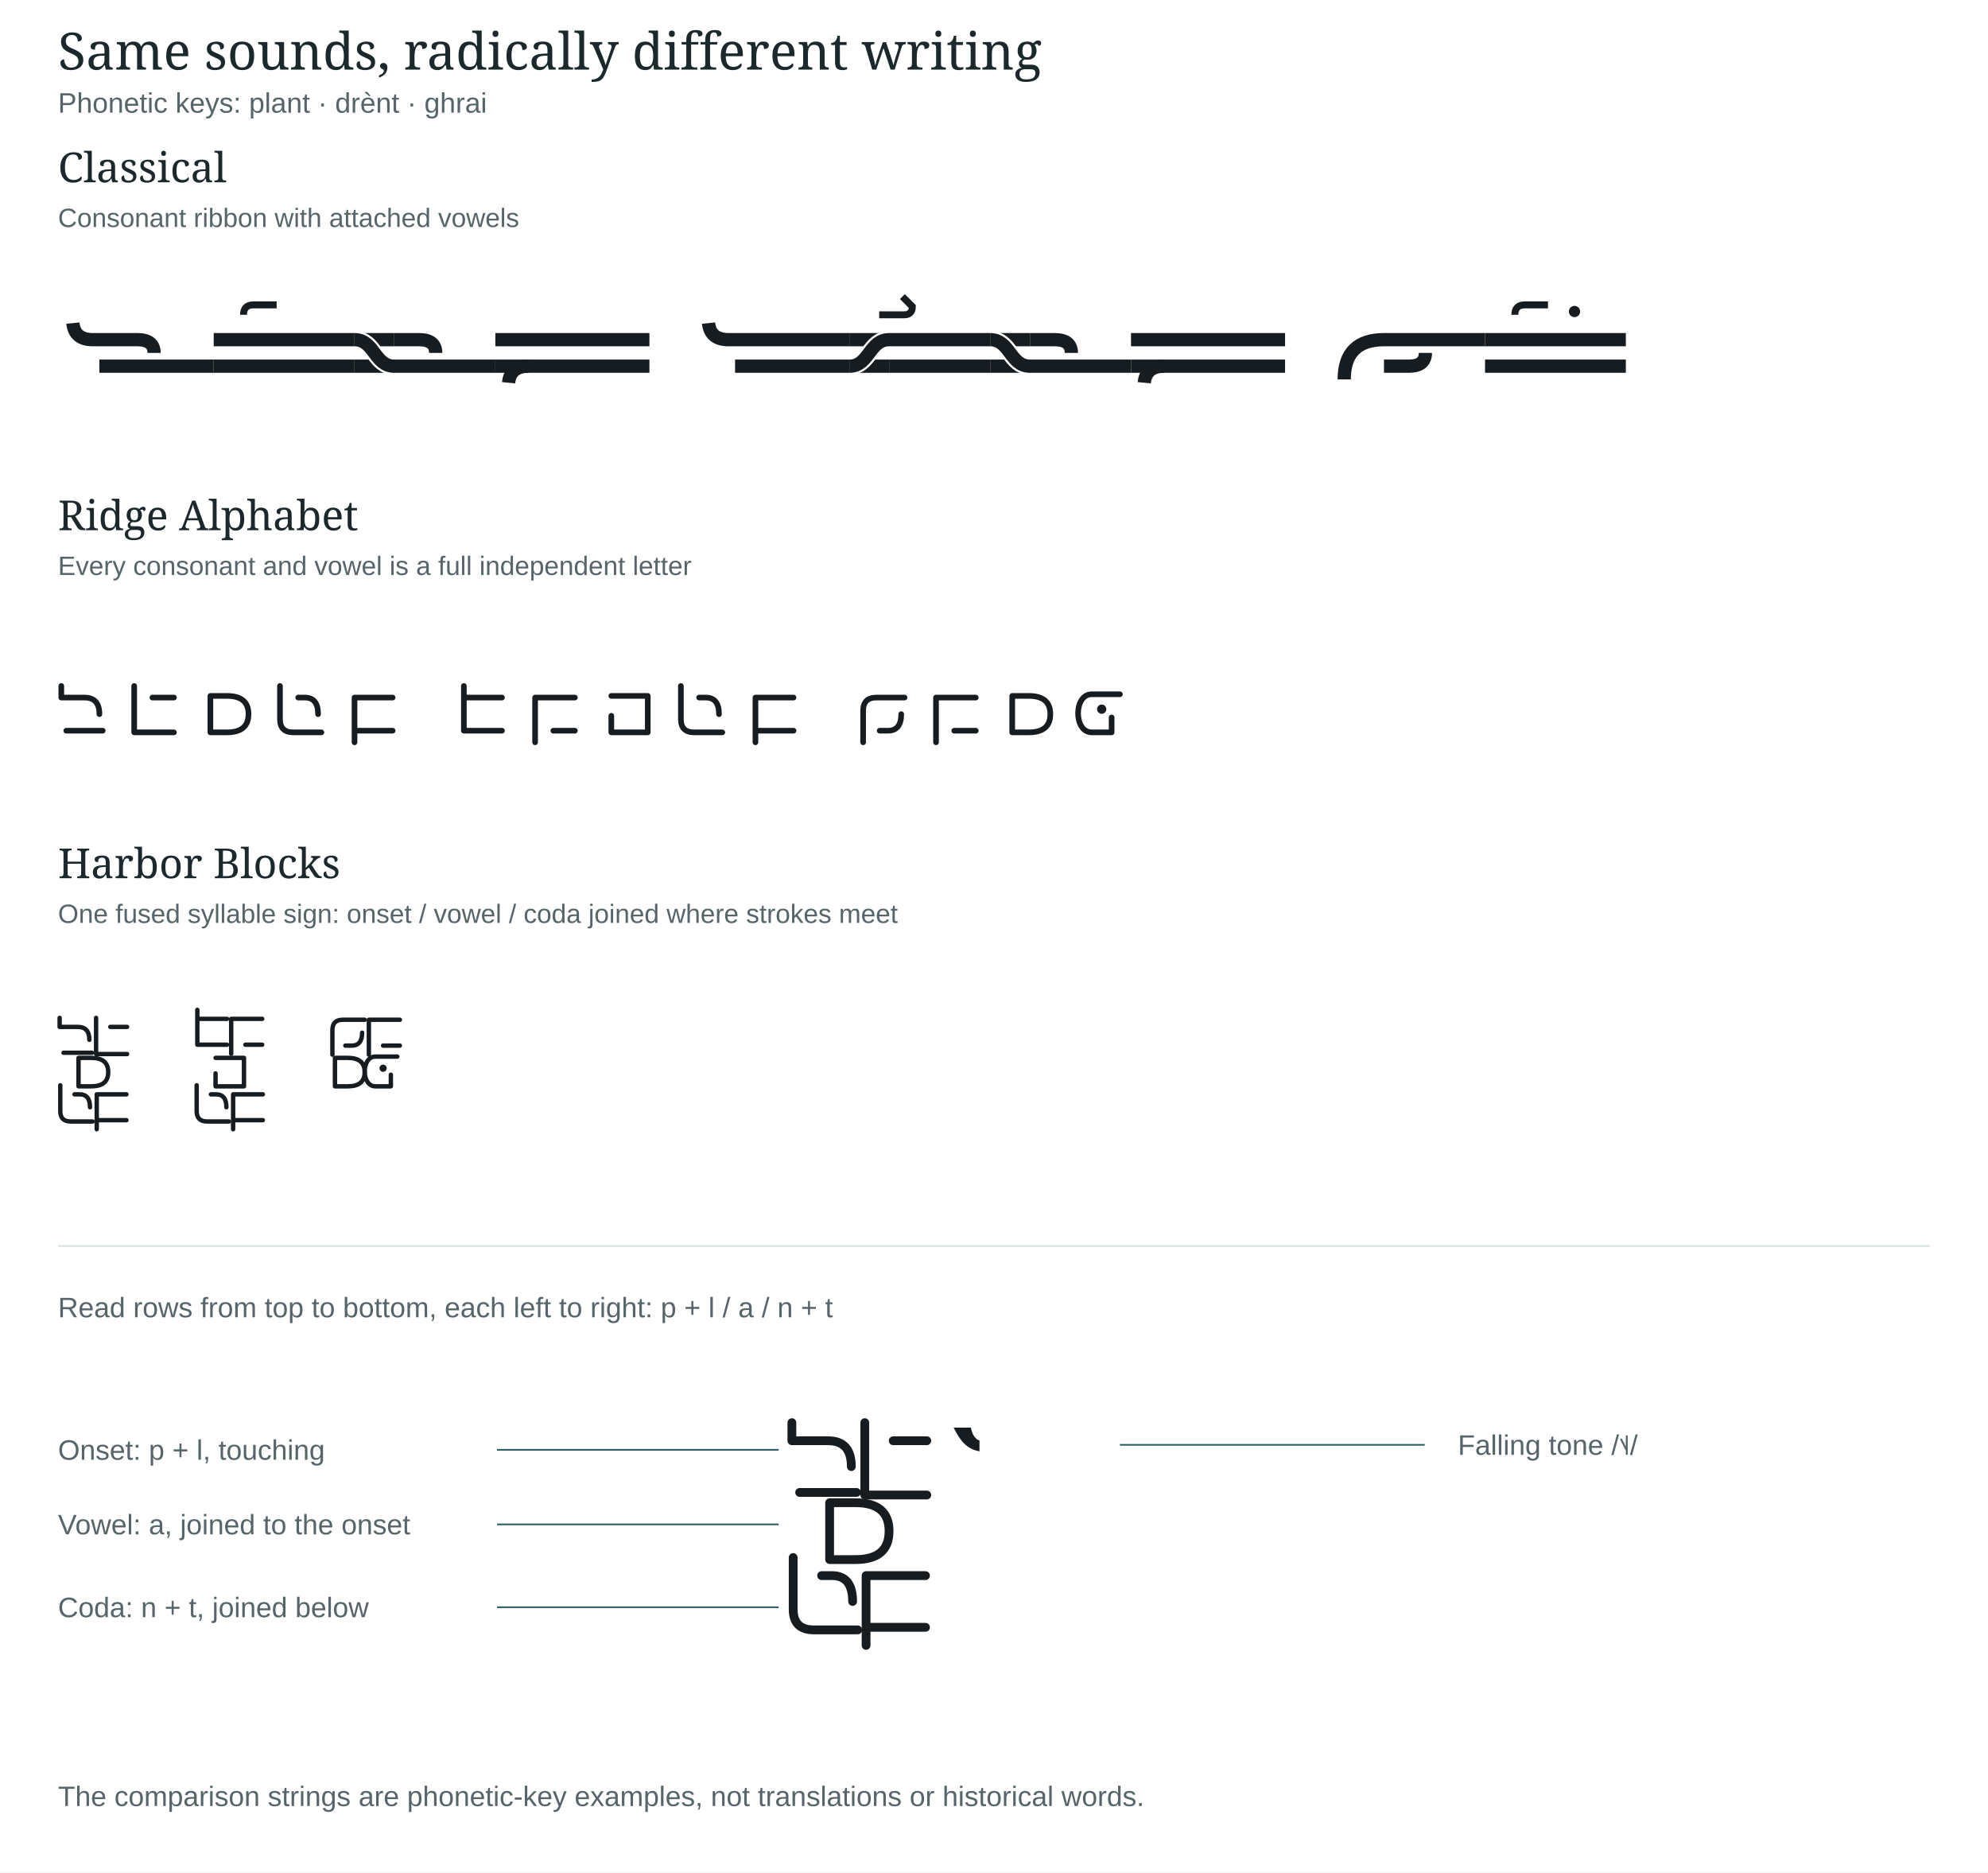
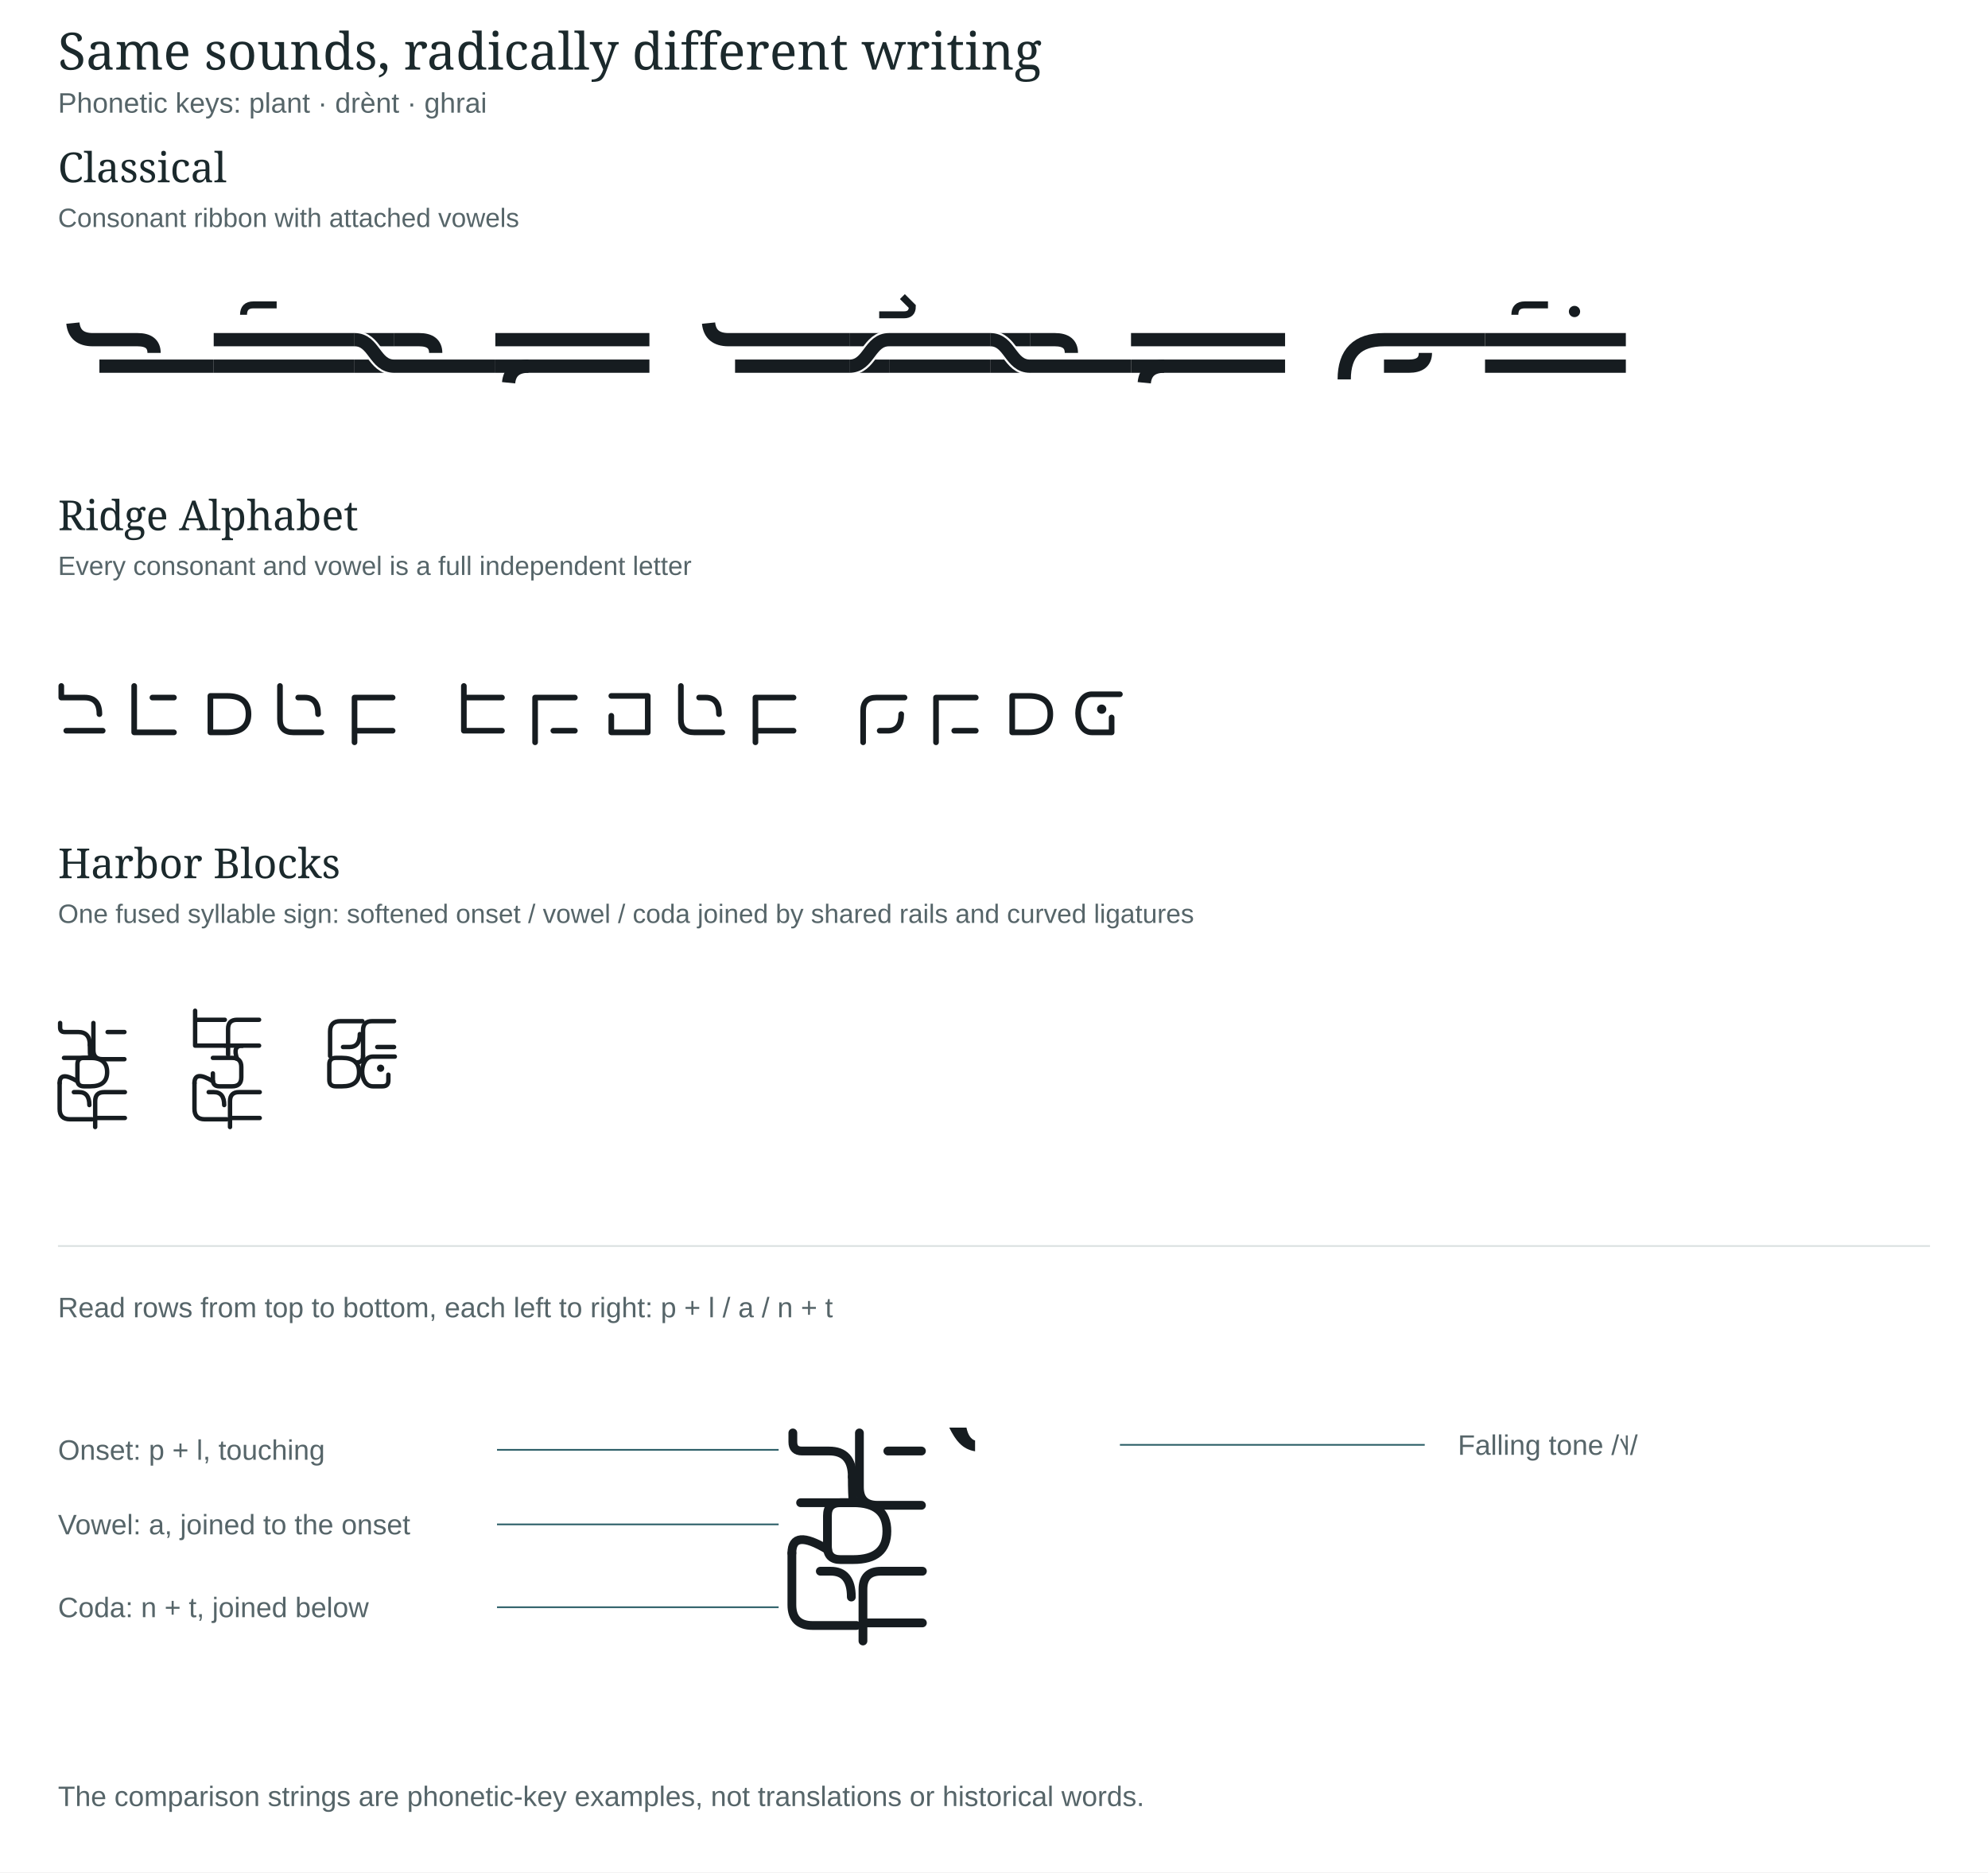
<svg xmlns="http://www.w3.org/2000/svg" width="1200" height="1130" viewBox="0 0 1200 1130" role="img" aria-labelledby="title desc">
  <rect width="1200" height="1130" fill="white" />
  <g font-family="Georgia,serif" fill="#1b292c">
    <text x="35" y="42" font-size="31">Same sounds, radically different writing</text>
    <text x="35" y="68" font-family="Arial,sans-serif" font-size="17" fill="#566569">Phonetic keys: plant · drènt · ghrai</text>
    <g transform="translate(0 90)">
      <text x="35" y="20" font-size="25">Classical</text>
      <text x="35" y="47" font-family="Arial,sans-serif" font-size="16" fill="#566569">Consonant ribbon with attached vowels</text>
      <g transform="translate(0 45)">
        <svg width="1200" height="210" viewBox="0 0 1200 210" role="img" aria-label="plant drènt ghrai">
          <g transform="translate(44 8) scale(1)">
            <g transform="translate(0 54) scale(1)" data-letter="p">
              <path d="M0 -2Q1 8 12 8H39Q49 8 49 16" fill="none" stroke="#161c20" stroke-width="8" stroke-linecap="butt" stroke-linejoin="round" />
              <path d="M16 24H85" fill="none" stroke="#161c20" stroke-width="8" stroke-linecap="butt" stroke-linejoin="round" />
            </g>
            <g transform="translate(85 54) scale(1)" data-letter="l">
              <path d="M0 24H85" fill="none" stroke="#161c20" stroke-width="8" stroke-linecap="butt" stroke-linejoin="round" />
              <path d="M0 8H85" fill="none" stroke="#161c20" stroke-width="8" stroke-linecap="butt" stroke-linejoin="round" />
              <g transform="translate(28 -9)">
                <path d="M-10 2Q-10-4-4-4H10" fill="none" stroke="#161c20" stroke-width="4.2" stroke-linecap="butt" stroke-linejoin="miter" />
              </g>
            </g>
            <g transform="translate(170 54) scale(1)" data-letter="n">
              <defs>
                <mask id="through-2" maskUnits="userSpaceOnUse" x="-8" y="0" width="40" height="32">
                  <rect x="-8" y="0" width="40" height="32" fill="white" />
                  <path d="M0 8C12 8 12 24 24 24" stroke="black" stroke-width="10.5" fill="none" />
                </mask>
              </defs>
              <g mask="url(#through-2)" data-through-rails="2">
                <path d="M0 8H24" stroke="#161c20" stroke-width="8" fill="none" />
                <path d="M0 24H24" stroke="#161c20" stroke-width="8" fill="none" />
              </g>
              <path d="M0 8C12 8 12 24 24 24H85" fill="none" stroke="#161c20" stroke-width="8" stroke-linecap="butt" stroke-linejoin="round" />
              <path d="M24 8H39Q49 8 49 16" fill="none" stroke="#161c20" stroke-width="8" stroke-linecap="butt" stroke-linejoin="round" />
            </g>
            <g transform="translate(263 54) scale(1)" data-letter="t">
              <path d="M-8 24H12" stroke="#161c20" stroke-width="8" fill="none" data-branch-rail="lower" />
              <path d="M-8 8H85" fill="none" stroke="#161c20" stroke-width="8" stroke-linecap="butt" stroke-linejoin="round" />
              <path d="M0 34Q1 24 12 24H85" fill="none" stroke="#161c20" stroke-width="8" stroke-linecap="butt" stroke-linejoin="round" />
            </g>
            <g transform="translate(383.7 54) scale(1)" data-letter="d">
              <path d="M0 -2Q1 8 12 8H85" fill="none" stroke="#161c20" stroke-width="8" stroke-linecap="butt" stroke-linejoin="round" />
              <path d="M16 24H85" fill="none" stroke="#161c20" stroke-width="8" stroke-linecap="butt" stroke-linejoin="round" />
            </g>
            <g transform="translate(468.7 54) scale(1)" data-letter="r">
              <defs>
                <mask id="through-5" maskUnits="userSpaceOnUse" x="-8" y="0" width="40" height="32">
                  <rect x="-8" y="0" width="40" height="32" fill="white" />
                  <path d="M0 24C12 24 12 8 24 8" stroke="black" stroke-width="10.5" fill="none" />
                </mask>
              </defs>
              <g mask="url(#through-5)" data-through-rails="2">
                <path d="M0 24H24" stroke="#161c20" stroke-width="8" fill="none" />
                <path d="M0 8H24" stroke="#161c20" stroke-width="8" fill="none" />
              </g>
              <path d="M0 24C12 24 12 8 24 8H85" fill="none" stroke="#161c20" stroke-width="8" stroke-linecap="butt" stroke-linejoin="round" />
              <path d="M24 24H85" fill="none" stroke="#161c20" stroke-width="8" stroke-linecap="butt" stroke-linejoin="round" />
              <g transform="translate(28 -9)">
                <path d="M-10 2H5Q10 2 10-3L4-9" fill="none" stroke="#161c20" stroke-width="4.2" stroke-linecap="butt" stroke-linejoin="miter" />
              </g>
            </g>
            <g transform="translate(553.7 54) scale(1)" data-letter="n">
              <defs>
                <mask id="through-6" maskUnits="userSpaceOnUse" x="-8" y="0" width="40" height="32">
                  <rect x="-8" y="0" width="40" height="32" fill="white" />
                  <path d="M0 8C12 8 12 24 24 24" stroke="black" stroke-width="10.5" fill="none" />
                </mask>
              </defs>
              <g mask="url(#through-6)" data-through-rails="2">
                <path d="M0 8H24" stroke="#161c20" stroke-width="8" fill="none" />
                <path d="M0 24H24" stroke="#161c20" stroke-width="8" fill="none" />
              </g>
              <path d="M0 8C12 8 12 24 24 24H85" fill="none" stroke="#161c20" stroke-width="8" stroke-linecap="butt" stroke-linejoin="round" />
              <path d="M24 8H39Q49 8 49 16" fill="none" stroke="#161c20" stroke-width="8" stroke-linecap="butt" stroke-linejoin="round" />
            </g>
            <g transform="translate(646.7 54) scale(1)" data-letter="t">
              <path d="M-8 24H12" stroke="#161c20" stroke-width="8" fill="none" data-branch-rail="lower" />
              <path d="M-8 8H85" fill="none" stroke="#161c20" stroke-width="8" stroke-linecap="butt" stroke-linejoin="round" />
              <path d="M0 34Q1 24 12 24H85" fill="none" stroke="#161c20" stroke-width="8" stroke-linecap="butt" stroke-linejoin="round" />
            </g>
            <g transform="translate(767.4 54) scale(1)" data-letter="gh">
              <path d="M0 32Q0 8 24 8H85" fill="none" stroke="#161c20" stroke-width="8" stroke-linecap="butt" stroke-linejoin="round" />
              <path d="M24 24H39Q49 24 49 16" fill="none" stroke="#161c20" stroke-width="8" stroke-linecap="butt" stroke-linejoin="round" />
            </g>
            <g transform="translate(852.4 54) scale(1)" data-letter="r">
              <path d="M0 8H85" fill="none" stroke="#161c20" stroke-width="8" stroke-linecap="butt" stroke-linejoin="round" />
              <path d="M0 24H85" fill="none" stroke="#161c20" stroke-width="8" stroke-linecap="butt" stroke-linejoin="round" />
              <g transform="translate(28 -9)">
                <path d="M-10 2Q-10-4-4-4H10" fill="none" stroke="#161c20" stroke-width="4.2" stroke-linecap="butt" stroke-linejoin="miter" />
              </g>
              <g transform="translate(54 -9)">
                <circle r="3.4" fill="#161c20" stroke="#161c20" stroke-width="0" />
              </g>
            </g>
          </g>
        </svg>
      </g>
    </g>
    <g transform="translate(0 300)">
      <text x="35" y="20" font-size="25">Ridge Alphabet</text>
      <text x="35" y="47" font-family="Arial,sans-serif" font-size="16" fill="#566569">Every consonant and vowel is a full independent letter</text>
      <g transform="translate(0 45)">
        <svg width="1200" height="210" viewBox="0 0 1200 210" role="img" aria-label="plant drènt ghrai">
          <g transform="translate(32 32) scale(1)">
            <g transform="translate(0 36) scale(1)" data-alphabet-letter="p" data-kind="consonant">
              <path d="M5 1V8H19Q28 8 28 18" fill="none" stroke="#161c20" stroke-width="3.4" stroke-linecap="round" stroke-linejoin="round" />
              <path d="M8 28H30" fill="none" stroke="#161c20" stroke-width="3.4" stroke-linecap="round" stroke-linejoin="round" />
            </g>
            <g transform="translate(44 36) scale(1)" data-alphabet-letter="l" data-kind="consonant">
              <path d="M5 1V29H29M16 8H29" fill="none" stroke="#161c20" stroke-width="3.4" stroke-linecap="round" stroke-linejoin="round" />
            </g>
            <g transform="translate(88 36) scale(1)" data-alphabet-letter="a" data-kind="vowel">
              <path d="M7 29V7H17Q30 7 30 18Q30 29 17 29Z" fill="none" stroke="#161c20" stroke-width="3.4" stroke-linecap="round" stroke-linejoin="round" />
            </g>
            <g transform="translate(132 36) scale(1)" data-alphabet-letter="n" data-kind="consonant">
              <path d="M5 1V21Q5 29 13 29H30" fill="none" stroke="#161c20" stroke-width="3.4" stroke-linecap="round" stroke-linejoin="round" />
              <path d="M16 8H20Q28 8 28 18" fill="none" stroke="#161c20" stroke-width="3.4" stroke-linecap="round" stroke-linejoin="round" />
            </g>
            <g transform="translate(176 36) scale(1)" data-alphabet-letter="t" data-kind="consonant">
              <path d="M6 35V8H29M6 28H29" fill="none" stroke="#161c20" stroke-width="3.4" stroke-linecap="round" stroke-linejoin="round" />
            </g>
            <g transform="translate(242 36) scale(1)" data-alphabet-letter="d" data-kind="consonant">
              <path d="M6 1V28M6 8H29M6 28H29" fill="none" stroke="#161c20" stroke-width="3.4" stroke-linecap="round" stroke-linejoin="round" />
            </g>
            <g transform="translate(286 36) scale(1)" data-alphabet-letter="r" data-kind="consonant">
              <path d="M5 35V8H29M16 28H29" fill="none" stroke="#161c20" stroke-width="3.4" stroke-linecap="round" stroke-linejoin="round" />
            </g>
            <g transform="translate(330 36) scale(1)" data-alphabet-letter="è" data-kind="vowel">
              <path d="M7 7H29V29H7V19" fill="none" stroke="#161c20" stroke-width="3.4" stroke-linecap="round" stroke-linejoin="round" />
            </g>
            <g transform="translate(374 36) scale(1)" data-alphabet-letter="n" data-kind="consonant">
              <path d="M5 1V21Q5 29 13 29H30" fill="none" stroke="#161c20" stroke-width="3.4" stroke-linecap="round" stroke-linejoin="round" />
              <path d="M16 8H20Q28 8 28 18" fill="none" stroke="#161c20" stroke-width="3.4" stroke-linecap="round" stroke-linejoin="round" />
            </g>
            <g transform="translate(418 36) scale(1)" data-alphabet-letter="t" data-kind="consonant">
              <path d="M6 35V8H29M6 28H29" fill="none" stroke="#161c20" stroke-width="3.4" stroke-linecap="round" stroke-linejoin="round" />
            </g>
            <g transform="translate(484 36) scale(1)" data-alphabet-letter="gh" data-kind="consonant">
              <path d="M5 35V16Q5 8 13 8H30" fill="none" stroke="#161c20" stroke-width="3.4" stroke-linecap="round" stroke-linejoin="round" />
              <path d="M15 28H20Q28 28 28 18" fill="none" stroke="#161c20" stroke-width="3.4" stroke-linecap="round" stroke-linejoin="round" />
            </g>
            <g transform="translate(528 36) scale(1)" data-alphabet-letter="r" data-kind="consonant">
              <path d="M5 35V8H29M16 28H29" fill="none" stroke="#161c20" stroke-width="3.4" stroke-linecap="round" stroke-linejoin="round" />
            </g>
            <g transform="translate(572 36) scale(1)" data-alphabet-letter="a" data-kind="vowel">
              <path d="M7 29V7H17Q30 7 30 18Q30 29 17 29Z" fill="none" stroke="#161c20" stroke-width="3.4" stroke-linecap="round" stroke-linejoin="round" />
            </g>
            <g transform="translate(616 36) scale(1)" data-alphabet-letter="i" data-kind="vowel">
              <path d="M28 6H11C0 6 0 29 11 29H23V20" fill="none" stroke="#161c20" stroke-width="3.4" stroke-linecap="round" stroke-linejoin="round" />
              <circle cx="17" cy="15" r="2.8" fill="#161c20" />
            </g>
          </g>
        </svg>
      </g>
    </g>
    <g transform="translate(0 510)">
      <text x="35" y="20" font-size="25">Harbor Blocks</text>
-       <text x="35" y="47" font-family="Arial,sans-serif" font-size="16" fill="#566569">One fused syllable sign: onset / vowel / coda joined where strokes meet</text>
+       <text x="35" y="47" font-family="Arial,sans-serif" font-size="16" fill="#566569">One fused syllable sign: softened onset / vowel / coda joined by shared rails and curved ligatures</text>
      <g transform="translate(0 45)">
        <svg width="1200" height="210" viewBox="0 0 1200 210" role="img" aria-label="plant drènt ghrai">
          <g transform="translate(32 32) scale(1)">
            <g transform="translate(0 18) scale(1)" data-syllable="p l a n t" data-onset="p l" data-nucleus="a" data-coda="n t" data-syllable-group="0" data-block-part="0">
-               <g transform="translate(0.1 8.52) scale(0.78)" data-onset-part="p">
-                 <path d="M5 1V8H19Q28 8 28 18" fill="none" stroke="#161c20" stroke-width="3.4" stroke-linecap="round" stroke-linejoin="round" />
-                 <path d="M8 28H30" fill="none" stroke="#161c20" stroke-width="3.4" stroke-linecap="round" stroke-linejoin="round" />
-               </g>
-               <g transform="translate(22.1 8.52) scale(0.78)" data-onset-part="l">
-                 <path d="M5 1V29H29M16 8H29" fill="none" stroke="#161c20" stroke-width="3.4" stroke-linecap="round" stroke-linejoin="round" />
-               </g>
-               <g transform="translate(9.93 28) scale(0.78)" data-nucleus-part="a">
-                 <path d="M7 29V7H17Q30 7 30 18Q30 29 17 29Z" fill="none" stroke="#161c20" stroke-width="3.4" stroke-linecap="round" stroke-linejoin="round" />
-               </g>
-               <g transform="translate(0.49 49.22) scale(0.78)" data-coda-part="n">
-                 <path d="M5 1V21Q5 29 13 29H30" fill="none" stroke="#161c20" stroke-width="3.4" stroke-linecap="round" stroke-linejoin="round" />
-                 <path d="M16 8H20Q28 8 28 18" fill="none" stroke="#161c20" stroke-width="3.4" stroke-linecap="round" stroke-linejoin="round" />
-               </g>
-               <g transform="translate(21.71 49.22) scale(0.78)" data-coda-part="t">
-                 <path d="M6 35V8H29M6 28H29" fill="none" stroke="#161c20" stroke-width="3.4" stroke-linecap="round" stroke-linejoin="round" />
-               </g>
-             </g>
-             <g transform="translate(82.72 18) scale(1)" data-syllable="d r è n t" data-onset="d r" data-nucleus="è" data-coda="n t" data-syllable-group="1" data-block-part="0">
-               <g transform="translate(-0.29 3.67) scale(0.78)" data-onset-part="d">
-                 <path d="M6 1V28M6 8H29M6 28H29" fill="none" stroke="#161c20" stroke-width="3.4" stroke-linecap="round" stroke-linejoin="round" />
-               </g>
-               <g transform="translate(20.93 3.67) scale(0.78)" data-onset-part="r">
-                 <path d="M5 35V8H29M16 28H29" fill="none" stroke="#161c20" stroke-width="3.4" stroke-linecap="round" stroke-linejoin="round" />
-               </g>
-               <g transform="translate(9.93 28) scale(0.78)" data-nucleus-part="è">
-                 <path d="M7 7H29V29H7V19" fill="none" stroke="#161c20" stroke-width="3.4" stroke-linecap="round" stroke-linejoin="round" />
-               </g>
-               <g transform="translate(0.1 49.22) scale(0.78)" data-coda-part="n">
-                 <path d="M5 1V21Q5 29 13 29H30" fill="none" stroke="#161c20" stroke-width="3.4" stroke-linecap="round" stroke-linejoin="round" />
-                 <path d="M16 8H20Q28 8 28 18" fill="none" stroke="#161c20" stroke-width="3.4" stroke-linecap="round" stroke-linejoin="round" />
-               </g>
-               <g transform="translate(21.32 49.22) scale(0.78)" data-coda-part="t">
-                 <path d="M6 35V8H29M6 28H29" fill="none" stroke="#161c20" stroke-width="3.4" stroke-linecap="round" stroke-linejoin="round" />
-               </g>
-             </g>
-             <g transform="translate(164.65 18) scale(1)" data-syllable="gh r a i" data-onset="gh r" data-nucleus="a i" data-coda="" data-syllable-group="2" data-block-part="0">
-               <g transform="translate(0.1 4.21) scale(0.78)" data-onset-part="gh">
-                 <path d="M5 35V16Q5 8 13 8H30" fill="none" stroke="#161c20" stroke-width="3.4" stroke-linecap="round" stroke-linejoin="round" />
-                 <path d="M15 28H20Q28 28 28 18" fill="none" stroke="#161c20" stroke-width="3.4" stroke-linecap="round" stroke-linejoin="round" />
-               </g>
-               <g transform="translate(22.1 4.21) scale(0.78)" data-onset-part="r">
-                 <path d="M5 35V8H29M16 28H29" fill="none" stroke="#161c20" stroke-width="3.4" stroke-linecap="round" stroke-linejoin="round" />
-               </g>
-               <g transform="translate(0.08 28) scale(0.78)" data-nucleus-part="a">
-                 <path d="M7 29V7H17Q30 7 30 18Q30 29 17 29Z" fill="none" stroke="#161c20" stroke-width="3.4" stroke-linecap="round" stroke-linejoin="round" />
-               </g>
-               <g transform="translate(21.34 28) scale(0.78)" data-nucleus-part="i">
-                 <path d="M28 6H11C0 6 0 29 11 29H23V20" fill="none" stroke="#161c20" stroke-width="3.4" stroke-linecap="round" stroke-linejoin="round" />
+               <g transform="translate(0.39 11.62) scale(0.78)" data-onset-part="p">
+                 <path d="M5 1L5 4.5Q5 8 8.5 8L19 8Q28 8 28 18M8 28L30 28" fill="none" stroke="#161c20" stroke-width="3.4" stroke-linecap="round" stroke-linejoin="round" />
+               </g>
+               <g transform="translate(20.48 11.62) scale(0.78)" data-onset-part="l">
+                 <path d="M5 1L5 22Q5 29 12 29L29 29M16 8L29 8" fill="none" stroke="#161c20" stroke-width="3.4" stroke-linecap="round" stroke-linejoin="round" />
+               </g>
+               <g transform="translate(9.27 28) scale(0.78)" data-nucleus-part="a">
+                 <path d="M7 24L7 12Q7 7 12 7L17 7Q30 7 30 18Q30 29 17 29L12 29Q7 29 7 24Z" fill="none" stroke="#161c20" stroke-width="3.4" stroke-linecap="round" stroke-linejoin="round" />
+               </g>
+               <g transform="translate(0.1 47.89) scale(0.78)" data-coda-part="n">
+                 <path d="M5 1L5 21Q5 29 13 29L30 29M16 8L20 8Q28 8 28 18" fill="none" stroke="#161c20" stroke-width="3.4" stroke-linecap="round" stroke-linejoin="round" />
+               </g>
+               <g transform="translate(20.77 47.89) scale(0.78)" data-coda-part="t">
+                 <path d="M6 35L6 15Q6 8 13 8L29 8M6 28L29 28" fill="none" stroke="#161c20" stroke-width="3.4" stroke-linecap="round" stroke-linejoin="round" />
+               </g>
+               <path d="M22.23 25.66Q22.23 31.12 22.53 33.46" fill="none" stroke="#161c20" stroke-width="2.652" stroke-linecap="round" stroke-linejoin="round" data-ligature="true" />
+               <path d="M4 48.67Q4 41.09 14.79 47.63" fill="none" stroke="#161c20" stroke-width="2.652" stroke-linecap="round" stroke-linejoin="round" data-ligature="true" />
+             </g>
+             <g transform="translate(81.39 18) scale(1)" data-syllable="d r è n t" data-onset="d r" data-nucleus="è" data-coda="n t" data-syllable-group="1" data-block-part="0">
+               <g transform="translate(-0.29 4.22) scale(0.78)" data-onset-part="d">
+                 <path d="M6 1L6 28M6 8L29 8M6 28L29 28" fill="none" stroke="#161c20" stroke-width="3.4" stroke-linecap="round" stroke-linejoin="round" />
+               </g>
+               <g transform="translate(20.38 4.22) scale(0.78)" data-onset-part="r">
+                 <path d="M5 35L5 15Q5 8 12 8L29 8M16 28L29 28" fill="none" stroke="#161c20" stroke-width="3.4" stroke-linecap="round" stroke-linejoin="round" />
+               </g>
+               <g transform="translate(9.65 28) scale(0.78)" data-nucleus-part="è">
+                 <path d="M7 7L22 7Q29 7 29 14L29 22Q29 29 22 29L12 29Q7 29 7 24L7 19" fill="none" stroke="#161c20" stroke-width="3.4" stroke-linecap="round" stroke-linejoin="round" />
+               </g>
+               <g transform="translate(0.1 47.89) scale(0.78)" data-coda-part="n">
+                 <path d="M5 1L5 21Q5 29 13 29L30 29M16 8L20 8Q28 8 28 18" fill="none" stroke="#161c20" stroke-width="3.4" stroke-linecap="round" stroke-linejoin="round" />
+               </g>
+               <g transform="translate(20.77 47.89) scale(0.78)" data-coda-part="t">
+                 <path d="M6 35L6 15Q6 8 13 8L29 8M6 28L29 28" fill="none" stroke="#161c20" stroke-width="3.4" stroke-linecap="round" stroke-linejoin="round" />
+               </g>
+               <path d="M32.86 26.06Q25.49 26.06 22.33 26.06" fill="none" stroke="#161c20" stroke-width="2.652" stroke-linecap="round" stroke-linejoin="round" data-ligature="true" />
+               <path d="M32.86 26.06Q26.88 26.06 29.69 33.99" fill="none" stroke="#161c20" stroke-width="2.652" stroke-linecap="round" stroke-linejoin="round" data-ligature="true" />
+               <path d="M4 48.67Q4 40.81 15.18 47.63" fill="none" stroke="#161c20" stroke-width="2.652" stroke-linecap="round" stroke-linejoin="round" data-ligature="true" />
+             </g>
+             <g transform="translate(162.78 18) scale(1)" data-syllable="gh r a i" data-onset="gh r" data-nucleus="a i" data-coda="" data-syllable-group="2" data-block-part="0">
+               <g transform="translate(0.57 5.06) scale(0.78)" data-onset-part="gh">
+                 <path d="M5 35L5 16Q5 8 13 8L30 8M15 28L20 28Q28 28 28 18" fill="none" stroke="#161c20" stroke-width="3.4" stroke-linecap="round" stroke-linejoin="round" />
+               </g>
+               <g transform="translate(20.46 5.06) scale(0.78)" data-onset-part="r">
+                 <path d="M5 35L5 15Q5 8 12 8L29 8M16 28L29 28" fill="none" stroke="#161c20" stroke-width="3.4" stroke-linecap="round" stroke-linejoin="round" />
+               </g>
+               <g transform="translate(-1.46 28) scale(0.78)" data-nucleus-part="a">
+                 <path d="M7 24L7 12Q7 7 12 7L17 7Q30 7 30 18Q30 29 17 29L12 29Q7 29 7 24Z" fill="none" stroke="#161c20" stroke-width="3.4" stroke-linecap="round" stroke-linejoin="round" />
+               </g>
+               <g transform="translate(21.71 28) scale(0.78)" data-nucleus-part="i">
+                 <path d="M28 6L11 6C0 6 0 29 11 29L18.5 29Q23 29 23 24.5L23 20" fill="none" stroke="#161c20" stroke-width="3.4" stroke-linecap="round" stroke-linejoin="round" />
                <circle cx="17" cy="15" r="2.8" fill="#161c20" />
              </g>
+               <path d="M24.36 32.36Q24.36 36.42 20 36.17" fill="none" stroke="#161c20" stroke-width="2.652" stroke-linecap="round" stroke-linejoin="round" data-ligature="true" />
            </g>
          </g>
        </svg>
      </g>
    </g>
  </g>
  <line x1="35" y1="752" x2="1165" y2="752" stroke="#d9e0e0" />
  <g transform="translate(470 840) scale(2)">
-     <g transform="translate(0.1 8.52) scale(0.78)" data-onset-part="p">
-       <path d="M5 1V8H19Q28 8 28 18" fill="none" stroke="#161c20" stroke-width="3.4" stroke-linecap="round" stroke-linejoin="round" />
-       <path d="M8 28H30" fill="none" stroke="#161c20" stroke-width="3.4" stroke-linecap="round" stroke-linejoin="round" />
-     </g>
-     <g transform="translate(22.1 8.52) scale(0.78)" data-onset-part="l">
-       <path d="M5 1V29H29M16 8H29" fill="none" stroke="#161c20" stroke-width="3.4" stroke-linecap="round" stroke-linejoin="round" />
-     </g>
-     <g transform="translate(9.93 28) scale(0.78)" data-nucleus-part="a">
-       <path d="M7 29V7H17Q30 7 30 18Q30 29 17 29Z" fill="none" stroke="#161c20" stroke-width="3.4" stroke-linecap="round" stroke-linejoin="round" />
-     </g>
-     <g transform="translate(0.49 49.22) scale(0.78)" data-coda-part="n">
-       <path d="M5 1V21Q5 29 13 29H30" fill="none" stroke="#161c20" stroke-width="3.4" stroke-linecap="round" stroke-linejoin="round" />
-       <path d="M16 8H20Q28 8 28 18" fill="none" stroke="#161c20" stroke-width="3.4" stroke-linecap="round" stroke-linejoin="round" />
-     </g>
-     <g transform="translate(21.71 49.22) scale(0.78)" data-coda-part="t">
-       <path d="M6 35V8H29M6 28H29" fill="none" stroke="#161c20" stroke-width="3.4" stroke-linecap="round" stroke-linejoin="round" />
-     </g>
-     <g transform="translate(56.72 16) scale(.65)" data-prosody-slot="0">
+     <g transform="translate(0.39 11.62) scale(0.78)" data-onset-part="p">
+       <path d="M5 1L5 4.5Q5 8 8.5 8L19 8Q28 8 28 18M8 28L30 28" fill="none" stroke="#161c20" stroke-width="3.4" stroke-linecap="round" stroke-linejoin="round" />
+     </g>
+     <g transform="translate(20.48 11.62) scale(0.78)" data-onset-part="l">
+       <path d="M5 1L5 22Q5 29 12 29L29 29M16 8L29 8" fill="none" stroke="#161c20" stroke-width="3.4" stroke-linecap="round" stroke-linejoin="round" />
+     </g>
+     <g transform="translate(9.27 28) scale(0.78)" data-nucleus-part="a">
+       <path d="M7 24L7 12Q7 7 12 7L17 7Q30 7 30 18Q30 29 17 29L12 29Q7 29 7 24Z" fill="none" stroke="#161c20" stroke-width="3.4" stroke-linecap="round" stroke-linejoin="round" />
+     </g>
+     <g transform="translate(0.1 47.89) scale(0.78)" data-coda-part="n">
+       <path d="M5 1L5 21Q5 29 13 29L30 29M16 8L20 8Q28 8 28 18" fill="none" stroke="#161c20" stroke-width="3.4" stroke-linecap="round" stroke-linejoin="round" />
+     </g>
+     <g transform="translate(20.77 47.89) scale(0.78)" data-coda-part="t">
+       <path d="M6 35L6 15Q6 8 13 8L29 8M6 28L29 28" fill="none" stroke="#161c20" stroke-width="3.4" stroke-linecap="round" stroke-linejoin="round" />
+     </g>
+     <path d="M22.23 25.66Q22.23 31.12 22.53 33.46" fill="none" stroke="#161c20" stroke-width="2.652" stroke-linecap="round" stroke-linejoin="round" data-ligature="true" />
+     <path d="M4 48.67Q4 41.09 14.79 47.63" fill="none" stroke="#161c20" stroke-width="2.652" stroke-linecap="round" stroke-linejoin="round" data-ligature="true" />
+     <g transform="translate(55.39 16) scale(.65)" data-prosody-slot="0">
      <g transform="translate(0 0)" data-mark="3">
        <path d="M-2-8H6C3-2 0 2-6 3V-2Q-3-3-2-8Z" transform="scale(-1 1)" fill="#161c20" />
      </g>
    </g>
  </g>
  <g font-family="Arial,sans-serif" fill="#566569" font-size="17">
    <text x="35" y="795">Read rows from top to bottom, each left to right: p + l / a / n + t</text>
    <path d="M300 875H470" stroke="#295c65" fill="none" />
    <text x="35" y="881">Onset: p + l, touching</text>
    <path d="M300 920H470" stroke="#295c65" fill="none" />
    <text x="35" y="926">Vowel: a, joined to the onset</text>
    <path d="M300 970H470" stroke="#295c65" fill="none" />
    <text x="35" y="976">Coda: n + t, joined below</text>
    <path d="M676 872H860" stroke="#295c65" fill="none" />
    <text x="880" y="878">Falling tone /˦˨/</text>
    <text x="35" y="1090">The comparison strings are phonetic-key examples, not translations or historical words.</text>
  </g>
</svg>
